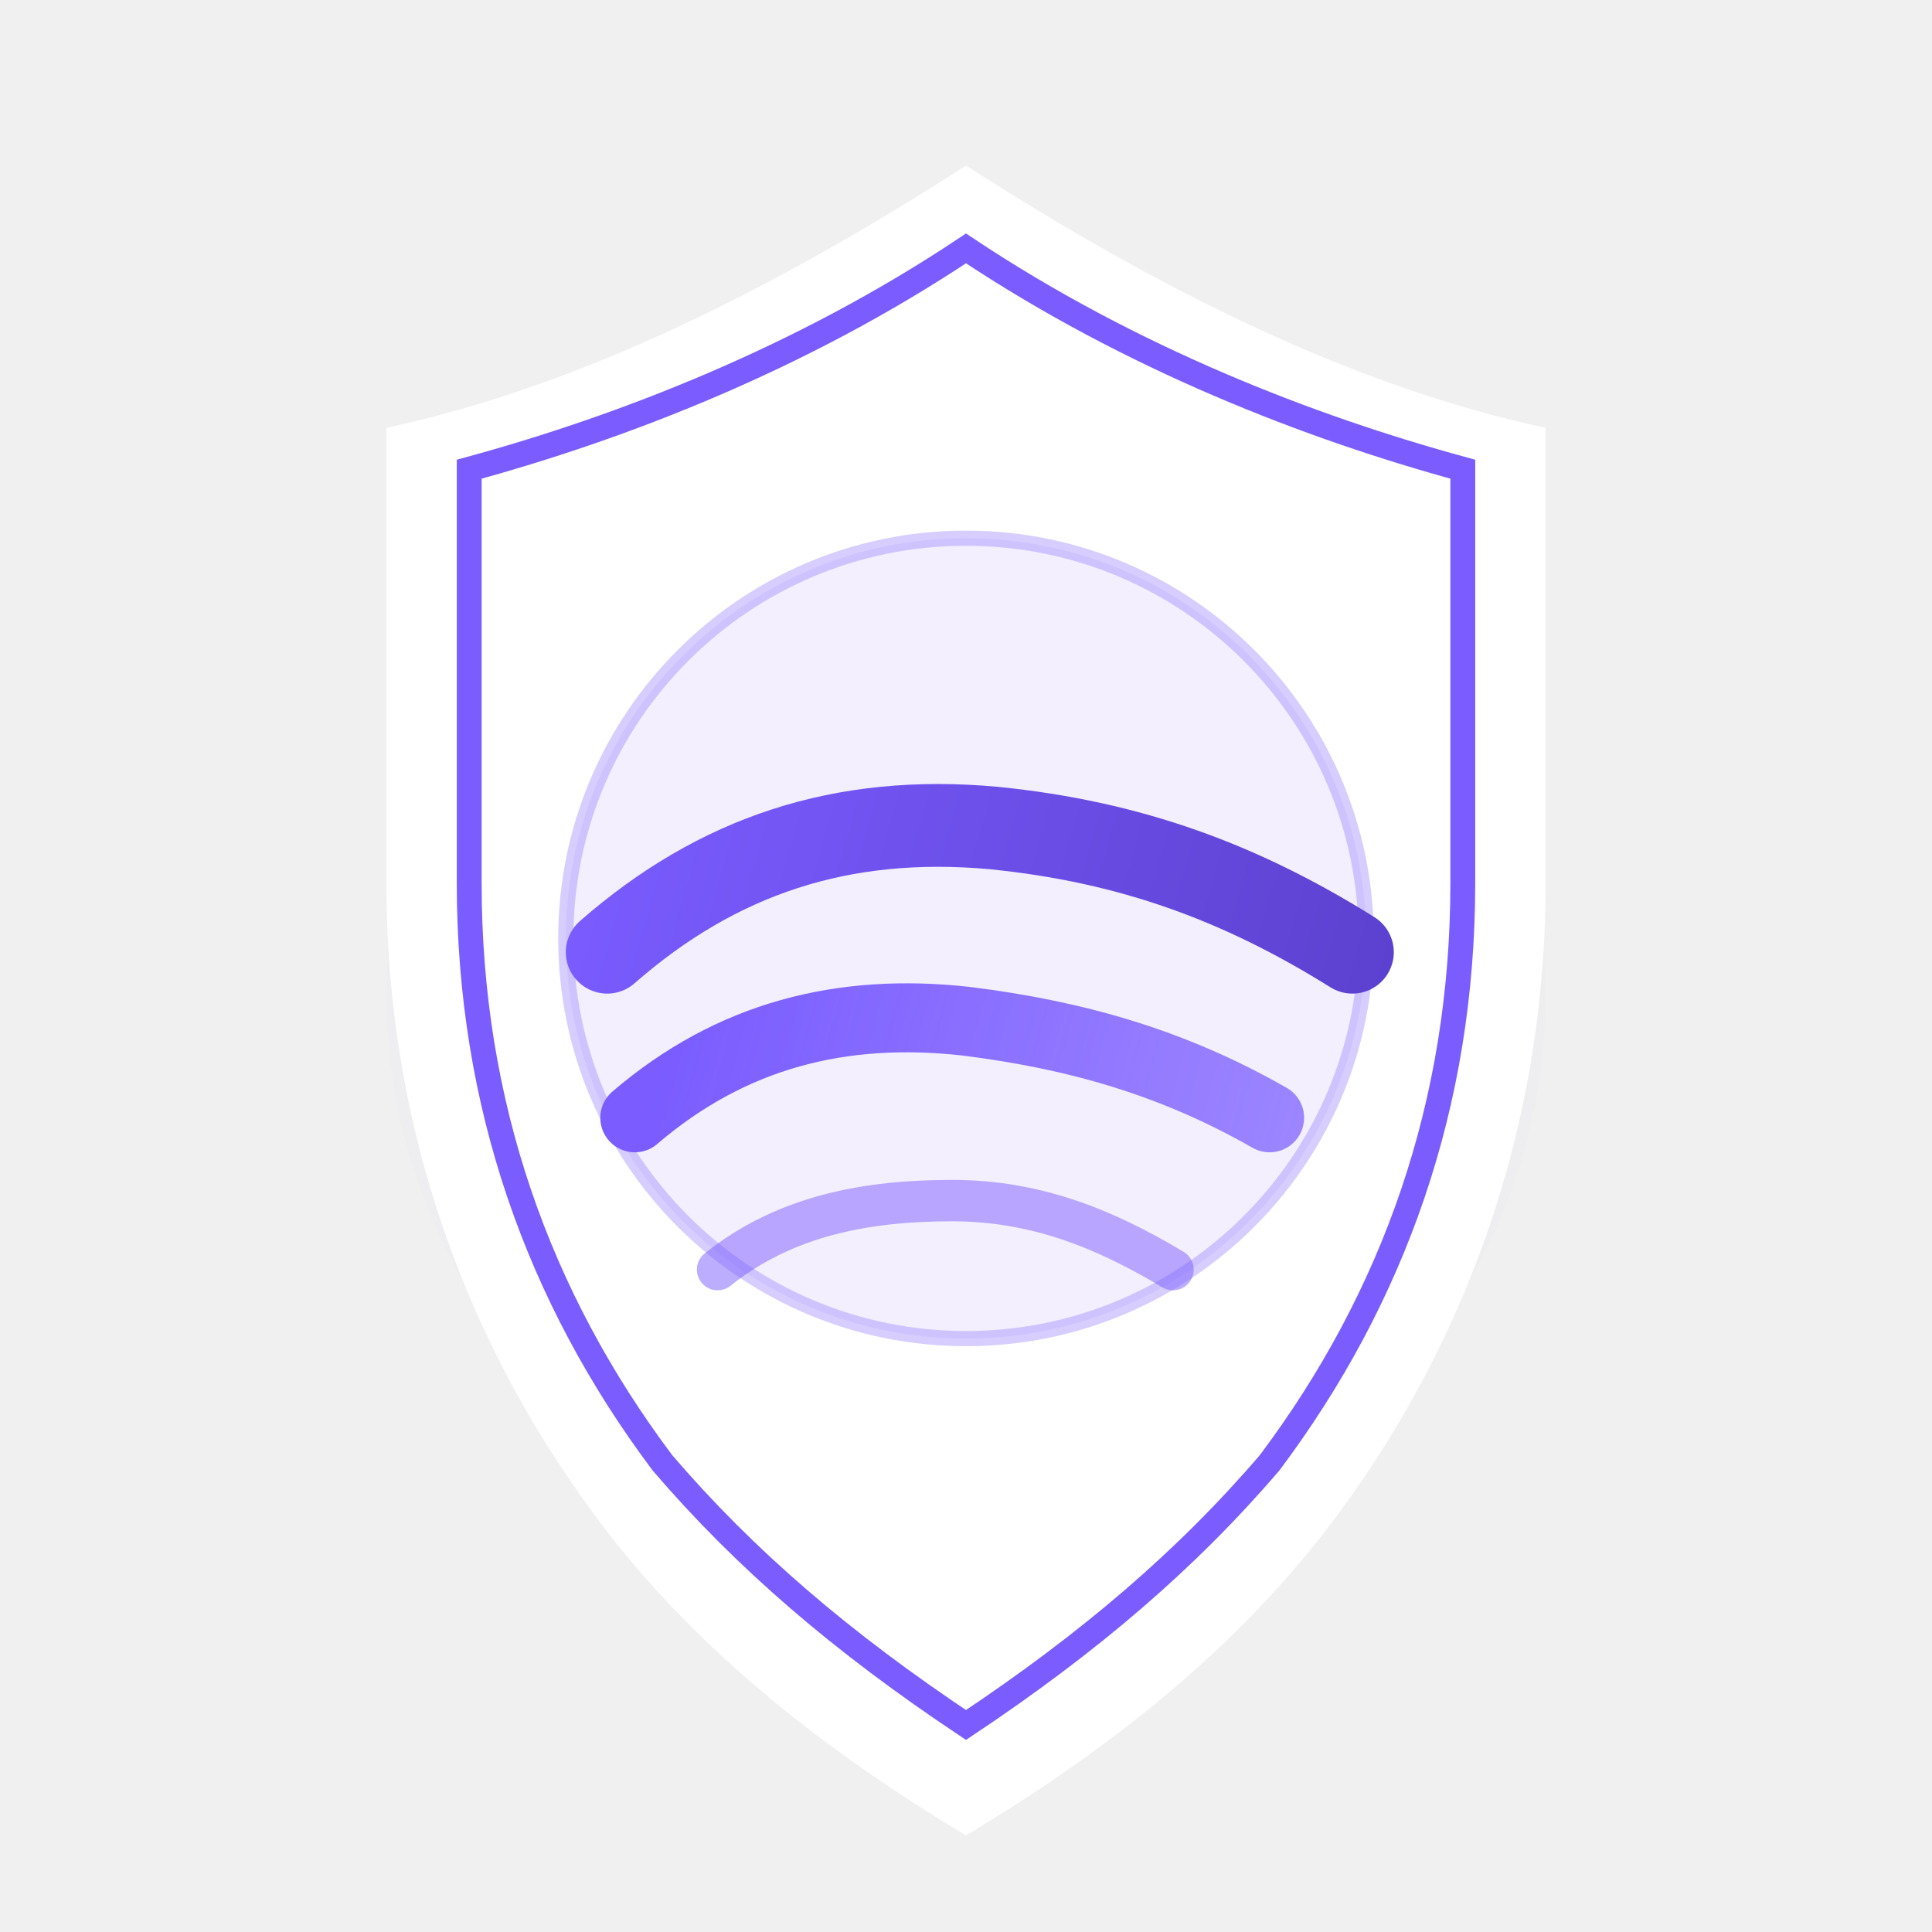
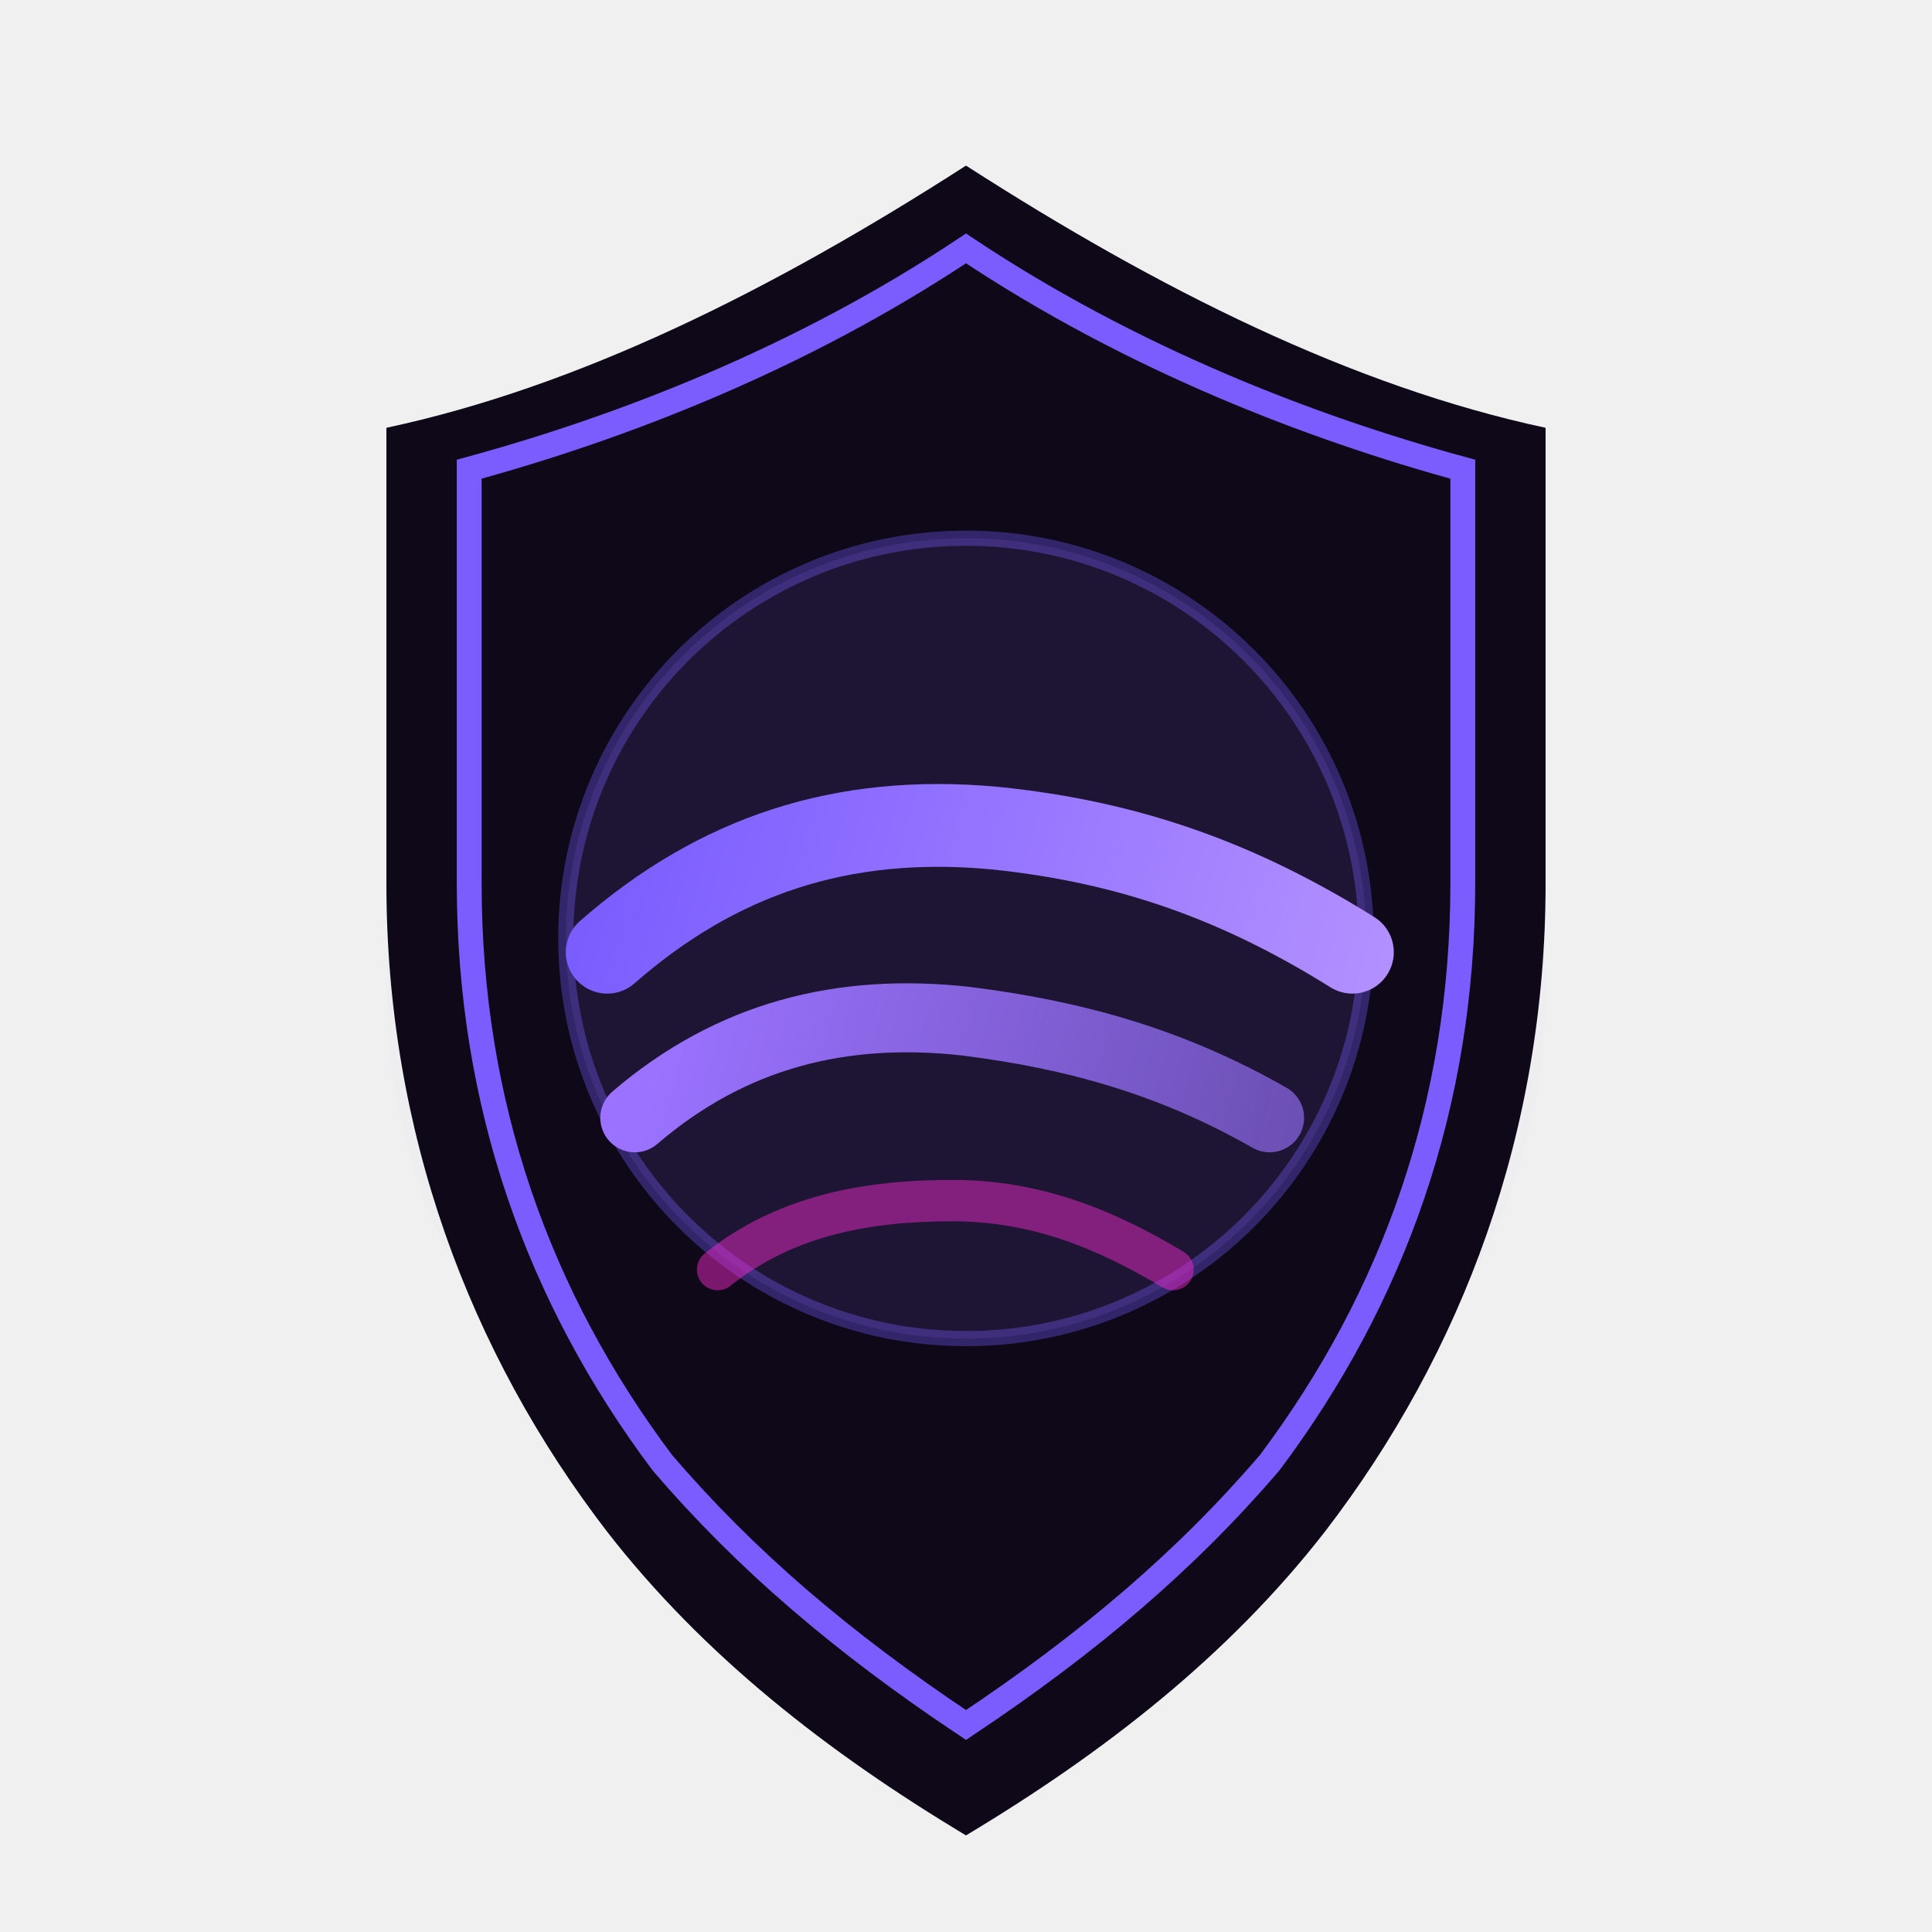
<svg xmlns="http://www.w3.org/2000/svg" width="140" height="140" viewBox="0 0 140 140" fill="none" role="img" aria-labelledby="sw-title sw-desc">
  <defs>
    <linearGradient id="sw-wave-main" x1="42" y1="64" x2="102" y2="81" gradientUnits="userSpaceOnUse">
      <stop offset="0" stop-color="#7a5cff" />
-       <stop offset="1" stop-color="#5a3fcc" />
+       <stop offset="1" stop-color="#b794ff" />
    </linearGradient>
    <linearGradient id="sw-wave-accent" x1="47" y1="79" x2="95" y2="92" gradientUnits="userSpaceOnUse">
-       <stop offset="0" stop-color="#7a5cff" />
-       <stop offset="1" stop-color="#7a5cff" stop-opacity="0.7" />
+       <stop offset="0" stop-color="#9a72ff" />
+       <stop offset="1" stop-color="#9a72ff" stop-opacity="0.6" />
    </linearGradient>
    <radialGradient id="sw-ambient" cx="0" cy="0" r="1" gradientUnits="userSpaceOnUse" gradientTransform="translate(70 72) rotate(90) scale(48)">
-       <stop offset="0" stop-color="#7a5cff" stop-opacity="0.08" />
+       <stop offset="0" stop-color="#7a5cff" stop-opacity="0.12" />
      <stop offset="1" stop-color="#7a5cff" stop-opacity="0" />
    </radialGradient>
  </defs>
  <circle cx="70" cy="72" r="42" fill="url(#sw-ambient)" />
-   <path d="M70 12C56 21 42 28 28 31v33c0 18 6 34 16 47 7 9 16 16 26 22 10-6 19-13 26-22 10-13 16-29 16-47V31c-14-3-28-10-42-19z" fill="#ffffff" />
+   <path d="M70 12C56 21 42 28 28 31v33c0 18 6 34 16 47 7 9 16 16 26 22 10-6 19-13 26-22 10-13 16-29 16-47V31c-14-3-28-10-42-19z" fill="#0e0818" />
  <path d="M70 18C58 26 45 31 34 34v30c0 16 5 30 14 42 6 7 13 13 22 19 9-6 16-12 22-19 9-12 14-26 14-42V34c-11-3-24-8-36-16z" fill="none" stroke="#7a5cff" stroke-width="1.8" />
-   <circle cx="70" cy="68" r="29" fill="#f4efff" />
-   <circle cx="70" cy="68" r="29" fill="none" stroke="#7a5cff" stroke-opacity="0.3" stroke-width="1.1" />
+   <circle cx="70" cy="68" r="29" fill="#1e1535" />
+   <circle cx="70" cy="68" r="29" fill="none" stroke="#7a5cff" stroke-opacity="0.35" stroke-width="1.1" />
  <path d="M44 69c8-7 17-10 28-9 10 1 18 4 26 9" stroke="url(#sw-wave-main)" stroke-width="6" stroke-linecap="round" />
  <path d="M46 81c7-6 15-8 24-7 8 1 15 3 22 7" stroke="url(#sw-wave-accent)" stroke-width="5" stroke-linecap="round" />
-   <path d="M52 92c5-4 11-5 17-5 6 0 11 2 16 5" stroke="#7a5cff" stroke-opacity="0.5" stroke-width="3" stroke-linecap="round" />
+   <path d="M52 92c5-4 11-5 17-5 6 0 11 2 16 5" stroke="#ff2bd6" stroke-opacity="0.45" stroke-width="3" stroke-linecap="round" />
</svg>
